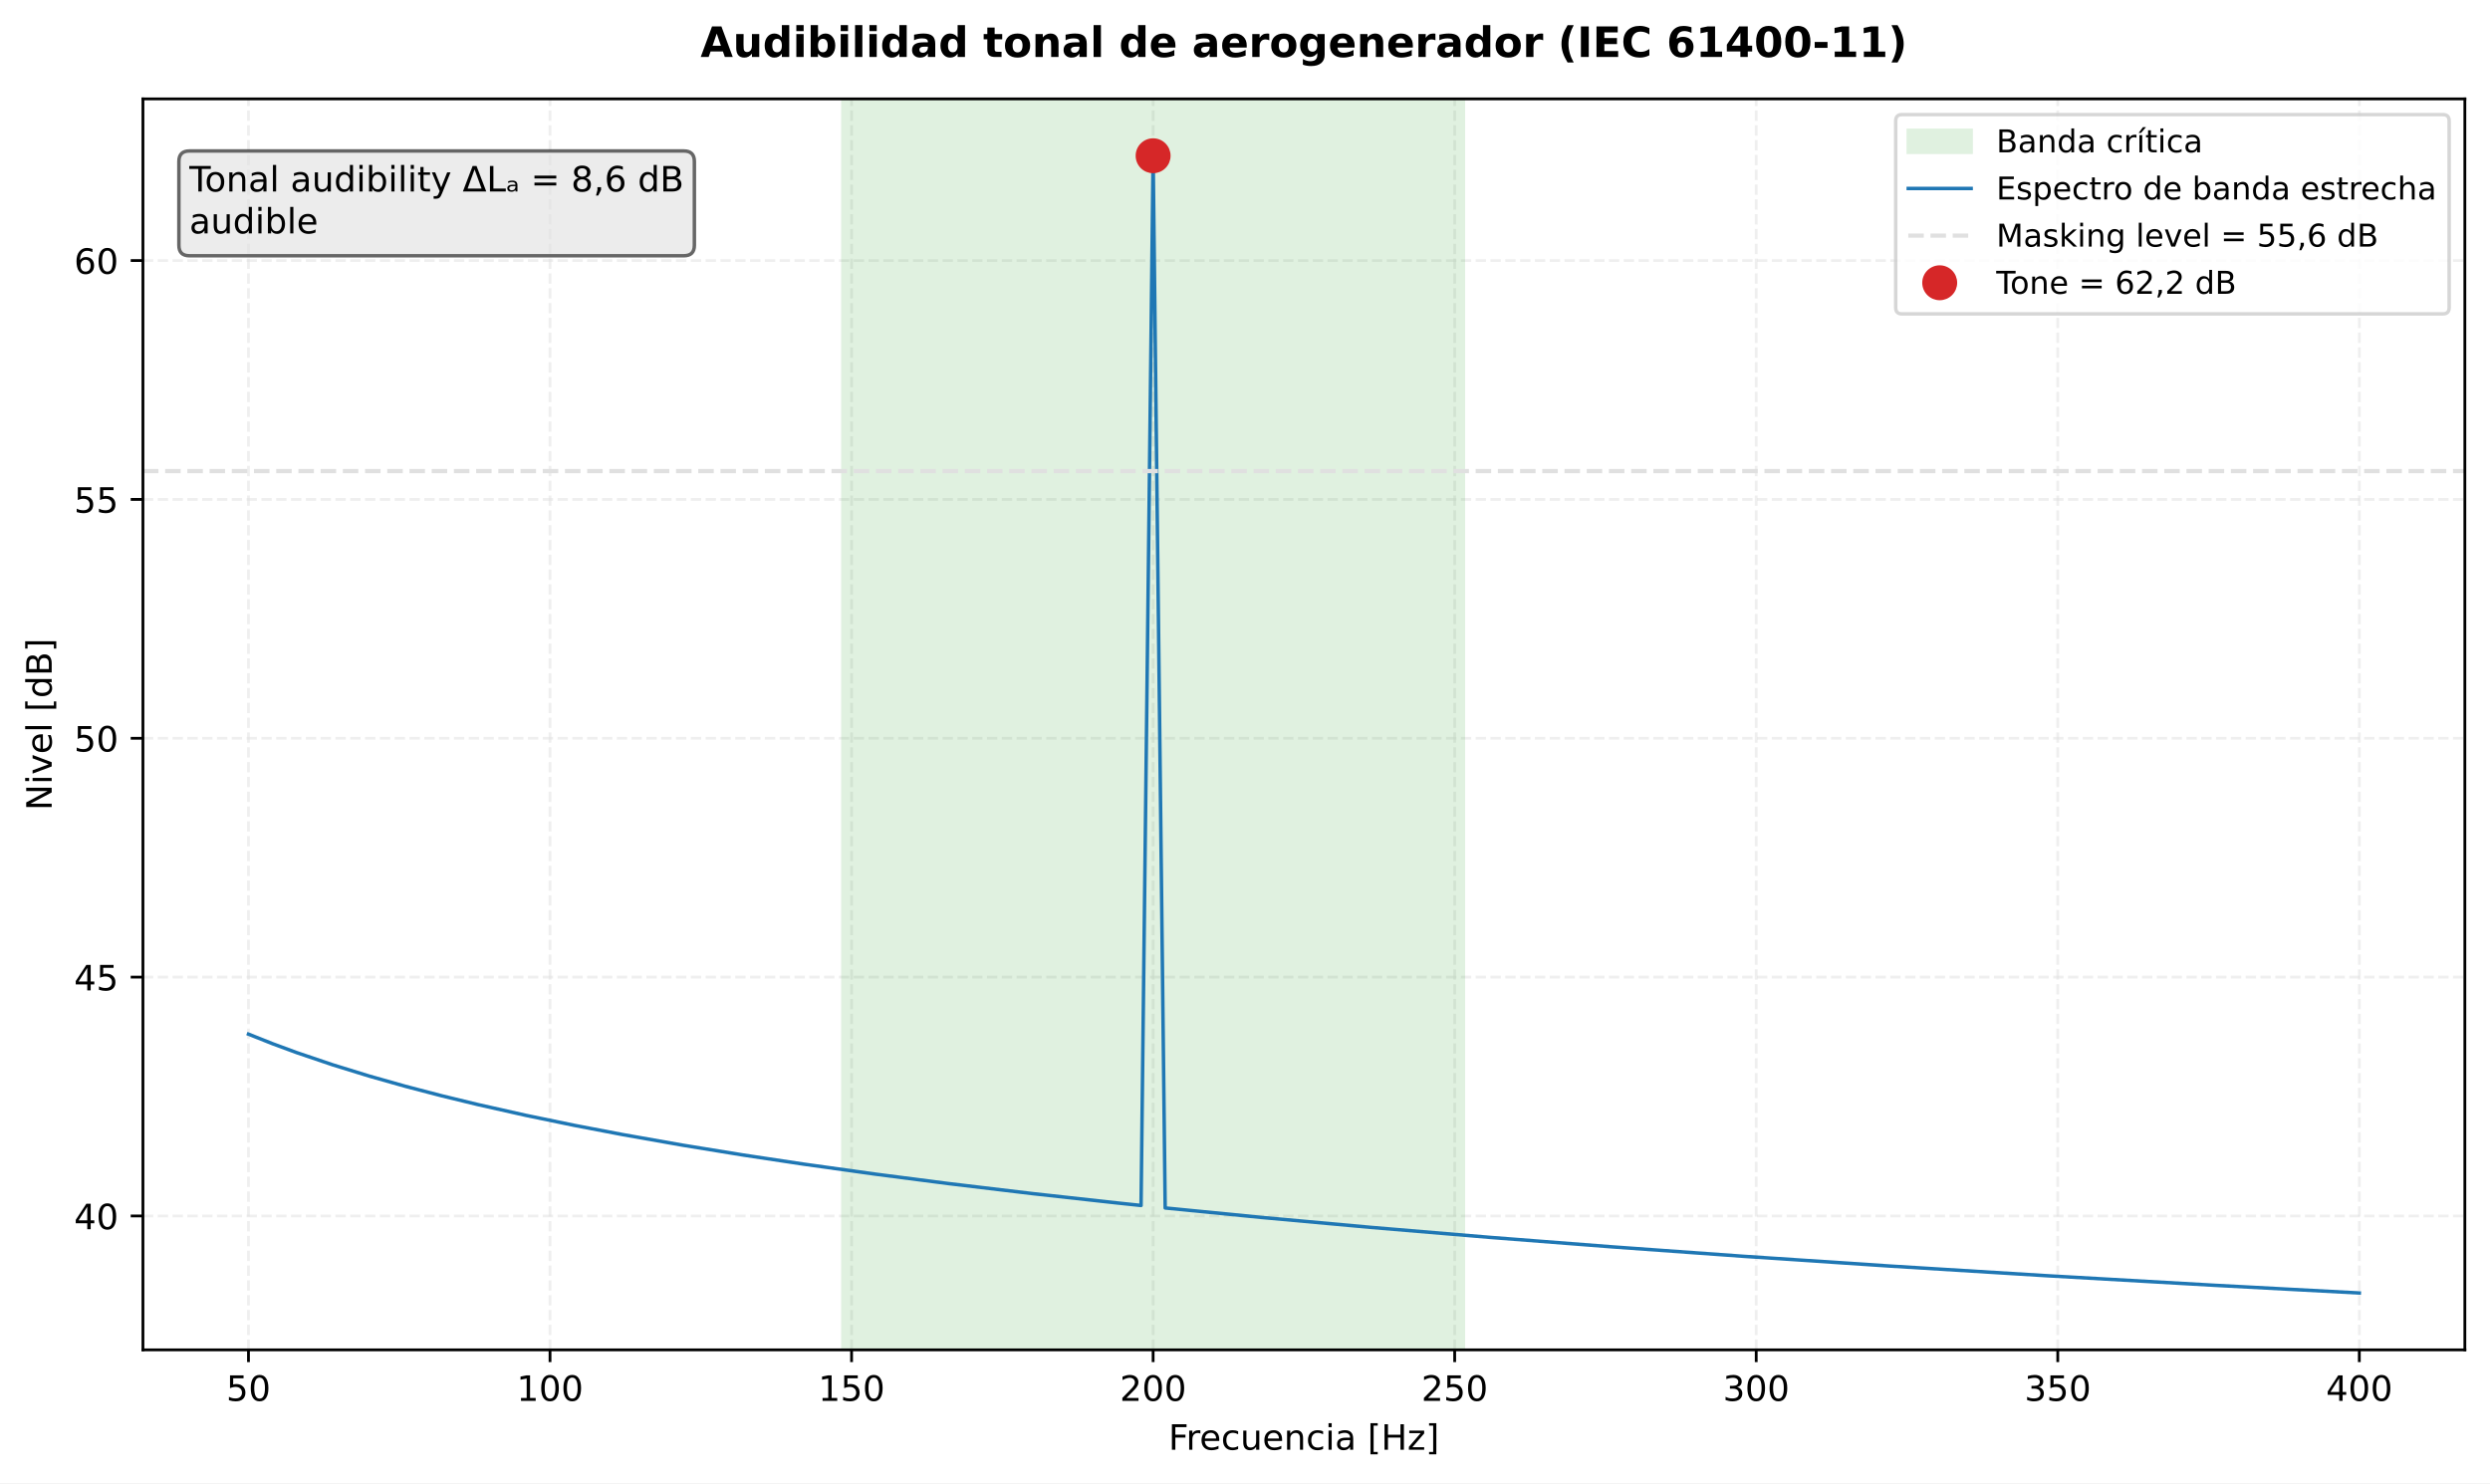
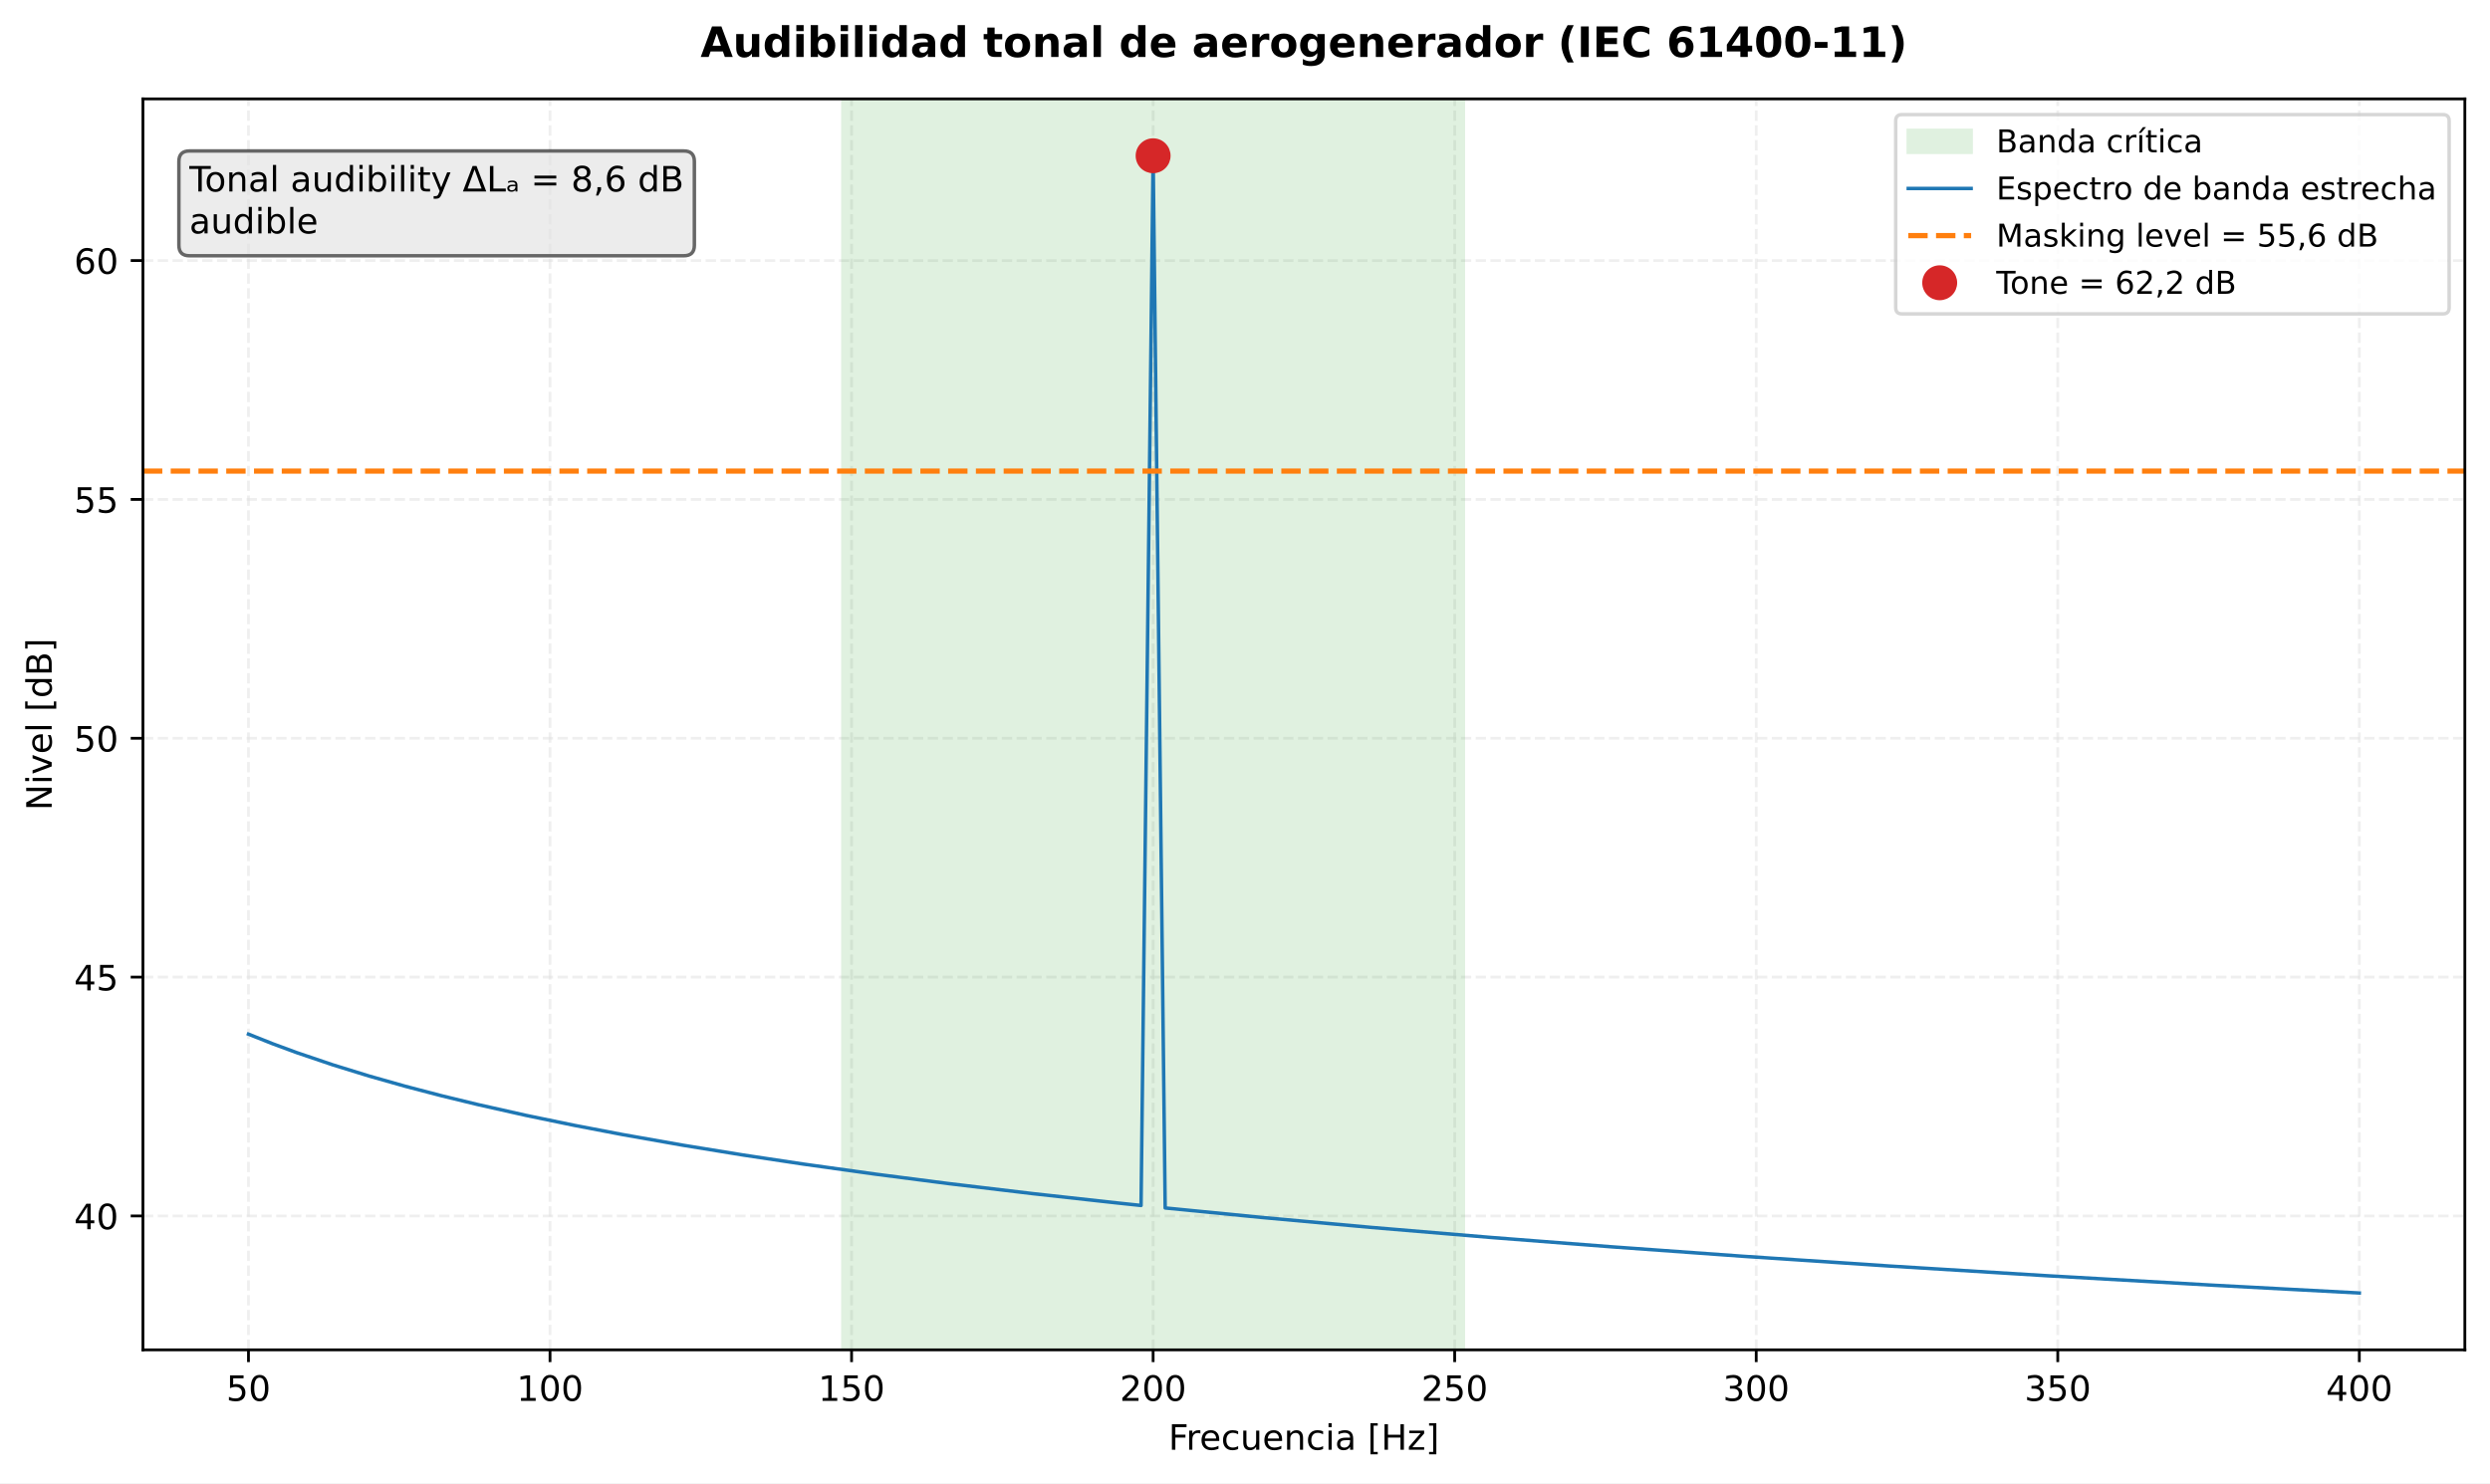
<svg xmlns="http://www.w3.org/2000/svg" xmlns:xlink="http://www.w3.org/1999/xlink" width="712.963pt" height="424.717pt" viewBox="0 0 712.963 424.717" version="1.1">
  <defs>
    <style type="text/css">*{stroke-linejoin: round; stroke-linecap: butt}</style>
  </defs>
  <g id="figure_1">
    <g id="patch_1">
      <path d="M -0 424.717  L 712.963 424.717  L 712.963 0  L -0 0  z " style="fill: #ffffff" />
    </g>
    <g id="axes_1">
      <g id="patch_2">
        <path d="M 40.926 386.516  L 705.763 386.516  L 705.763 28.318  L 40.926 28.318  z " style="fill: #ffffff" />
      </g>
      <g id="matplotlib.axis_1">
        <g id="xtick_1">
          <g id="line2d_1">
            <path d="M 71.146 386.516  L 71.146 28.318  " clip-path="url(#p34e9268f4e)" style="fill: none; stroke-dasharray: 2.96,1.28; stroke-dashoffset: 0; stroke: #e0e0e0; stroke-opacity: 0.5; stroke-width: 0.8" />
          </g>
          <g id="line2d_2">
            <defs>
              <path id="m3d27035b55" d="M 0 0  L 0 3.5  " style="stroke: #000000; stroke-width: 0.8" />
            </defs>
            <g>
              <use xlink:href="#m3d27035b55" x="71.146" y="386.516" style="stroke: #000000; stroke-width: 0.8" />
            </g>
          </g>
          <g id="text_1">
            <text style="font-size: 10px; font-family: 'DejaVu Sans', 'Bitstream Vera Sans', 'Computer Modern Sans Serif', 'Lucida Grande', 'Verdana', 'Geneva', 'Lucid', 'Arial', 'Helvetica', 'Avant Garde', sans-serif; text-anchor: middle" x="71.146" y="401.113" transform="rotate(-0 71.14567 401.1134)">50</text>
          </g>
        </g>
        <g id="xtick_2">
          <g id="line2d_3">
            <path d="M 157.488 386.516  L 157.488 28.318  " clip-path="url(#p34e9268f4e)" style="fill: none; stroke-dasharray: 2.96,1.28; stroke-dashoffset: 0; stroke: #e0e0e0; stroke-opacity: 0.5; stroke-width: 0.8" />
          </g>
          <g id="line2d_4">
            <g>
              <use xlink:href="#m3d27035b55" x="157.488" y="386.516" style="stroke: #000000; stroke-width: 0.8" />
            </g>
          </g>
          <g id="text_2">
            <text style="font-size: 10px; font-family: 'DejaVu Sans', 'Bitstream Vera Sans', 'Computer Modern Sans Serif', 'Lucida Grande', 'Verdana', 'Geneva', 'Lucid', 'Arial', 'Helvetica', 'Avant Garde', sans-serif; text-anchor: middle" x="157.488" y="401.113" transform="rotate(-0 157.4882 401.1134)">100</text>
          </g>
        </g>
        <g id="xtick_3">
          <g id="line2d_5">
            <path d="M 243.831 386.516  L 243.831 28.318  " clip-path="url(#p34e9268f4e)" style="fill: none; stroke-dasharray: 2.96,1.28; stroke-dashoffset: 0; stroke: #e0e0e0; stroke-opacity: 0.5; stroke-width: 0.8" />
          </g>
          <g id="line2d_6">
            <g>
              <use xlink:href="#m3d27035b55" x="243.831" y="386.516" style="stroke: #000000; stroke-width: 0.8" />
            </g>
          </g>
          <g id="text_3">
            <text style="font-size: 10px; font-family: 'DejaVu Sans', 'Bitstream Vera Sans', 'Computer Modern Sans Serif', 'Lucida Grande', 'Verdana', 'Geneva', 'Lucid', 'Arial', 'Helvetica', 'Avant Garde', sans-serif; text-anchor: middle" x="243.831" y="401.113" transform="rotate(-0 243.8308 401.1134)">150</text>
          </g>
        </g>
        <g id="xtick_4">
          <g id="line2d_7">
            <path d="M 330.173 386.516  L 330.173 28.318  " clip-path="url(#p34e9268f4e)" style="fill: none; stroke-dasharray: 2.96,1.28; stroke-dashoffset: 0; stroke: #e0e0e0; stroke-opacity: 0.5; stroke-width: 0.8" />
          </g>
          <g id="line2d_8">
            <g>
              <use xlink:href="#m3d27035b55" x="330.173" y="386.516" style="stroke: #000000; stroke-width: 0.8" />
            </g>
          </g>
          <g id="text_4">
            <text style="font-size: 10px; font-family: 'DejaVu Sans', 'Bitstream Vera Sans', 'Computer Modern Sans Serif', 'Lucida Grande', 'Verdana', 'Geneva', 'Lucid', 'Arial', 'Helvetica', 'Avant Garde', sans-serif; text-anchor: middle" x="330.173" y="401.113" transform="rotate(-0 330.1733 401.1134)">200</text>
          </g>
        </g>
        <g id="xtick_5">
          <g id="line2d_9">
            <path d="M 416.516 386.516  L 416.516 28.318  " clip-path="url(#p34e9268f4e)" style="fill: none; stroke-dasharray: 2.96,1.28; stroke-dashoffset: 0; stroke: #e0e0e0; stroke-opacity: 0.5; stroke-width: 0.8" />
          </g>
          <g id="line2d_10">
            <g>
              <use xlink:href="#m3d27035b55" x="416.516" y="386.516" style="stroke: #000000; stroke-width: 0.8" />
            </g>
          </g>
          <g id="text_5">
            <text style="font-size: 10px; font-family: 'DejaVu Sans', 'Bitstream Vera Sans', 'Computer Modern Sans Serif', 'Lucida Grande', 'Verdana', 'Geneva', 'Lucid', 'Arial', 'Helvetica', 'Avant Garde', sans-serif; text-anchor: middle" x="416.516" y="401.113" transform="rotate(-0 416.5159 401.1134)">250</text>
          </g>
        </g>
        <g id="xtick_6">
          <g id="line2d_11">
            <path d="M 502.858 386.516  L 502.858 28.318  " clip-path="url(#p34e9268f4e)" style="fill: none; stroke-dasharray: 2.96,1.28; stroke-dashoffset: 0; stroke: #e0e0e0; stroke-opacity: 0.5; stroke-width: 0.8" />
          </g>
          <g id="line2d_12">
            <g>
              <use xlink:href="#m3d27035b55" x="502.858" y="386.516" style="stroke: #000000; stroke-width: 0.8" />
            </g>
          </g>
          <g id="text_6">
            <text style="font-size: 10px; font-family: 'DejaVu Sans', 'Bitstream Vera Sans', 'Computer Modern Sans Serif', 'Lucida Grande', 'Verdana', 'Geneva', 'Lucid', 'Arial', 'Helvetica', 'Avant Garde', sans-serif; text-anchor: middle" x="502.858" y="401.113" transform="rotate(-0 502.8584 401.1134)">300</text>
          </g>
        </g>
        <g id="xtick_7">
          <g id="line2d_13">
            <path d="M 589.201 386.516  L 589.201 28.318  " clip-path="url(#p34e9268f4e)" style="fill: none; stroke-dasharray: 2.96,1.28; stroke-dashoffset: 0; stroke: #e0e0e0; stroke-opacity: 0.5; stroke-width: 0.8" />
          </g>
          <g id="line2d_14">
            <g>
              <use xlink:href="#m3d27035b55" x="589.201" y="386.516" style="stroke: #000000; stroke-width: 0.8" />
            </g>
          </g>
          <g id="text_7">
            <text style="font-size: 10px; font-family: 'DejaVu Sans', 'Bitstream Vera Sans', 'Computer Modern Sans Serif', 'Lucida Grande', 'Verdana', 'Geneva', 'Lucid', 'Arial', 'Helvetica', 'Avant Garde', sans-serif; text-anchor: middle" x="589.201" y="401.113" transform="rotate(-0 589.201 401.1134)">350</text>
          </g>
        </g>
        <g id="xtick_8">
          <g id="line2d_15">
            <path d="M 675.544 386.516  L 675.544 28.318  " clip-path="url(#p34e9268f4e)" style="fill: none; stroke-dasharray: 2.96,1.28; stroke-dashoffset: 0; stroke: #e0e0e0; stroke-opacity: 0.5; stroke-width: 0.8" />
          </g>
          <g id="line2d_16">
            <g>
              <use xlink:href="#m3d27035b55" x="675.544" y="386.516" style="stroke: #000000; stroke-width: 0.8" />
            </g>
          </g>
          <g id="text_8">
            <text style="font-size: 10px; font-family: 'DejaVu Sans', 'Bitstream Vera Sans', 'Computer Modern Sans Serif', 'Lucida Grande', 'Verdana', 'Geneva', 'Lucid', 'Arial', 'Helvetica', 'Avant Garde', sans-serif; text-anchor: middle" x="675.544" y="401.113" transform="rotate(-0 675.5435 401.1134)">400</text>
          </g>
        </g>
        <g id="text_9">
          <text style="font-size: 10px; font-family: 'DejaVu Sans', 'Bitstream Vera Sans', 'Computer Modern Sans Serif', 'Lucida Grande', 'Verdana', 'Geneva', 'Lucid', 'Arial', 'Helvetica', 'Avant Garde', sans-serif; text-anchor: middle" x="373.345" y="415.114" transform="rotate(-0 373.3446 415.1142)">Frecuencia [Hz]</text>
        </g>
      </g>
      <g id="matplotlib.axis_2">
        <g id="ytick_1">
          <g id="line2d_17">
            <path d="M 40.926 348.179  L 705.763 348.179  " clip-path="url(#p34e9268f4e)" style="fill: none; stroke-dasharray: 2.96,1.28; stroke-dashoffset: 0; stroke: #e0e0e0; stroke-opacity: 0.5; stroke-width: 0.8" />
          </g>
          <g id="line2d_18">
            <defs>
              <path id="mef640d9f3a" d="M 0 0  L -3.5 0  " style="stroke: #000000; stroke-width: 0.8" />
            </defs>
            <g>
              <use xlink:href="#mef640d9f3a" x="40.926" y="348.179" style="stroke: #000000; stroke-width: 0.8" />
            </g>
          </g>
          <g id="text_10">
            <text style="font-size: 10px; font-family: 'DejaVu Sans', 'Bitstream Vera Sans', 'Computer Modern Sans Serif', 'Lucida Grande', 'Verdana', 'Geneva', 'Lucid', 'Arial', 'Helvetica', 'Avant Garde', sans-serif; text-anchor: end" x="33.926" y="351.978" transform="rotate(-0 33.92578 351.9781)">40</text>
          </g>
        </g>
        <g id="ytick_2">
          <g id="line2d_19">
            <path d="M 40.926 279.787  L 705.763 279.787  " clip-path="url(#p34e9268f4e)" style="fill: none; stroke-dasharray: 2.96,1.28; stroke-dashoffset: 0; stroke: #e0e0e0; stroke-opacity: 0.5; stroke-width: 0.8" />
          </g>
          <g id="line2d_20">
            <g>
              <use xlink:href="#mef640d9f3a" x="40.926" y="279.787" style="stroke: #000000; stroke-width: 0.8" />
            </g>
          </g>
          <g id="text_11">
            <text style="font-size: 10px; font-family: 'DejaVu Sans', 'Bitstream Vera Sans', 'Computer Modern Sans Serif', 'Lucida Grande', 'Verdana', 'Geneva', 'Lucid', 'Arial', 'Helvetica', 'Avant Garde', sans-serif; text-anchor: end" x="33.926" y="283.585" transform="rotate(-0 33.92578 283.5853)">45</text>
          </g>
        </g>
        <g id="ytick_3">
          <g id="line2d_21">
            <path d="M 40.926 211.394  L 705.763 211.394  " clip-path="url(#p34e9268f4e)" style="fill: none; stroke-dasharray: 2.96,1.28; stroke-dashoffset: 0; stroke: #e0e0e0; stroke-opacity: 0.5; stroke-width: 0.8" />
          </g>
          <g id="line2d_22">
            <g>
              <use xlink:href="#mef640d9f3a" x="40.926" y="211.394" style="stroke: #000000; stroke-width: 0.8" />
            </g>
          </g>
          <g id="text_12">
            <text style="font-size: 10px; font-family: 'DejaVu Sans', 'Bitstream Vera Sans', 'Computer Modern Sans Serif', 'Lucida Grande', 'Verdana', 'Geneva', 'Lucid', 'Arial', 'Helvetica', 'Avant Garde', sans-serif; text-anchor: end" x="33.926" y="215.193" transform="rotate(-0 33.92578 215.1925)">50</text>
          </g>
        </g>
        <g id="ytick_4">
          <g id="line2d_23">
            <path d="M 40.926 143.001  L 705.763 143.001  " clip-path="url(#p34e9268f4e)" style="fill: none; stroke-dasharray: 2.96,1.28; stroke-dashoffset: 0; stroke: #e0e0e0; stroke-opacity: 0.5; stroke-width: 0.8" />
          </g>
          <g id="line2d_24">
            <g>
              <use xlink:href="#mef640d9f3a" x="40.926" y="143.001" style="stroke: #000000; stroke-width: 0.8" />
            </g>
          </g>
          <g id="text_13">
            <text style="font-size: 10px; font-family: 'DejaVu Sans', 'Bitstream Vera Sans', 'Computer Modern Sans Serif', 'Lucida Grande', 'Verdana', 'Geneva', 'Lucid', 'Arial', 'Helvetica', 'Avant Garde', sans-serif; text-anchor: end" x="33.926" y="146.8" transform="rotate(-0 33.92578 146.7998)">55</text>
          </g>
        </g>
        <g id="ytick_5">
          <g id="line2d_25">
            <path d="M 40.926 74.608  L 705.763 74.608  " clip-path="url(#p34e9268f4e)" style="fill: none; stroke-dasharray: 2.96,1.28; stroke-dashoffset: 0; stroke: #e0e0e0; stroke-opacity: 0.5; stroke-width: 0.8" />
          </g>
          <g id="line2d_26">
            <g>
              <use xlink:href="#mef640d9f3a" x="40.926" y="74.608" style="stroke: #000000; stroke-width: 0.8" />
            </g>
          </g>
          <g id="text_14">
            <text style="font-size: 10px; font-family: 'DejaVu Sans', 'Bitstream Vera Sans', 'Computer Modern Sans Serif', 'Lucida Grande', 'Verdana', 'Geneva', 'Lucid', 'Arial', 'Helvetica', 'Avant Garde', sans-serif; text-anchor: end" x="33.926" y="78.407" transform="rotate(-0 33.92578 78.40696)">60</text>
          </g>
        </g>
        <g id="text_15">
          <text style="font-size: 10px; font-family: 'DejaVu Sans', 'Bitstream Vera Sans', 'Computer Modern Sans Serif', 'Lucida Grande', 'Verdana', 'Geneva', 'Lucid', 'Arial', 'Helvetica', 'Avant Garde', sans-serif; text-anchor: middle" x="14.798" y="207.417" transform="rotate(-90 14.79844 207.417)">Nivel [dB]</text>
        </g>
      </g>
      <g id="patch_3">
        <path d="M 241.35 386.516  L 418.997 386.516  L 418.997 28.318  L 241.35 28.318  z " clip-path="url(#p34e9268f4e)" style="fill: #2ca02c; opacity: 0.15; stroke: #2ca02c; stroke-linejoin: miter" />
      </g>
      <g id="line2d_27">
        <path d="M 71.146 296.116  L 78.053 298.859  L 84.96 301.406  L 95.322 304.915  L 105.683 308.109  L 116.044 311.04  L 126.405 313.749  L 136.766 316.266  L 150.581 319.367  L 164.396 322.22  L 178.21 324.862  L 195.479 327.91  L 212.747 330.718  L 230.016 333.321  L 250.738 336.212  L 271.46 338.887  L 295.636 341.773  L 319.812 344.442  L 326.72 345.17  L 330.173 44.6  L 333.627 345.883  L 361.257 348.6  L 392.34 351.428  L 426.877 354.327  L 461.414 357.008  L 499.405 359.742  L 540.849 362.503  L 585.747 365.27  L 634.099 368.029  L 675.544 370.234  L 675.544 370.234  " clip-path="url(#p34e9268f4e)" style="fill: none; stroke: #1f77b4; stroke-linecap: square" />
      </g>
      <g id="line2d_28">
-         <path d="M 40.926 134.891  L 705.763 134.891  " clip-path="url(#p34e9268f4e)" style="fill: none; stroke-dasharray: 4.44,1.92; stroke-dashoffset: 0; stroke: #e0e0e0; stroke-width: 1.2" />
+         <path d="M 40.926 134.891  L 705.763 134.891  " clip-path="url(#p34e9268f4e)" style="fill: none; stroke-dasharray: 5.55,2.4; stroke-dashoffset: 0; stroke: #ff7f0e; stroke-width: 1.5" />
      </g>
      <g id="line2d_29">
        <defs>
          <path id="mdf1c090fbf" d="M 0 4.5  C 1.193 4.5 2.338 4.026 3.182 3.182  C 4.026 2.338 4.5 1.193 4.5 0  C 4.5 -1.193 4.026 -2.338 3.182 -3.182  C 2.338 -4.026 1.193 -4.5 0 -4.5  C -1.193 -4.5 -2.338 -4.026 -3.182 -3.182  C -4.026 -2.338 -4.5 -1.193 -4.5 0  C -4.5 1.193 -4.026 2.338 -3.182 3.182  C -2.338 4.026 -1.193 4.5 0 4.5  z " style="stroke: #d62728" />
        </defs>
        <g clip-path="url(#p34e9268f4e)">
          <use xlink:href="#mdf1c090fbf" x="330.173" y="44.6" style="fill: #d62728; stroke: #d62728" />
        </g>
      </g>
      <g id="patch_4">
        <path d="M 40.926 386.516  L 40.926 28.318  " style="fill: none; stroke: #000000; stroke-width: 0.8; stroke-linejoin: miter; stroke-linecap: square" />
      </g>
      <g id="patch_5">
        <path d="M 705.763 386.516  L 705.763 28.318  " style="fill: none; stroke: #000000; stroke-width: 0.8; stroke-linejoin: miter; stroke-linecap: square" />
      </g>
      <g id="patch_6">
        <path d="M 40.926 386.516  L 705.763 386.516  " style="fill: none; stroke: #000000; stroke-width: 0.8; stroke-linejoin: miter; stroke-linecap: square" />
      </g>
      <g id="patch_7">
        <path d="M 40.926 28.318  L 705.763 28.318  " style="fill: none; stroke: #000000; stroke-width: 0.8; stroke-linejoin: miter; stroke-linecap: square" />
      </g>
      <g id="text_16">
        <g id="patch_8">
          <path d="M 54.223 73.233  L 195.819 73.233  Q 198.819 73.233 198.819 70.233  L 198.819 46.228  Q 198.819 43.228 195.819 43.228  L 54.223 43.228  Q 51.223 43.228 51.223 46.228  L 51.223 70.233  Q 51.223 73.233 54.223 73.233  z " style="fill: #e0e0e0; opacity: 0.6; stroke: #000000; stroke-linejoin: miter" />
        </g>
        <text style="font-size: 10px; font-family: 'DejaVu Sans', 'Bitstream Vera Sans', 'Computer Modern Sans Serif', 'Lucida Grande', 'Verdana', 'Geneva', 'Lucid', 'Arial', 'Helvetica', 'Avant Garde', sans-serif" transform="translate(54.22253 54.82742)">Tonal audibility ΔLₐ = 8,6 dB</text>
        <text style="font-size: 10px; font-family: 'DejaVu Sans', 'Bitstream Vera Sans', 'Computer Modern Sans Serif', 'Lucida Grande', 'Verdana', 'Geneva', 'Lucid', 'Arial', 'Helvetica', 'Avant Garde', sans-serif" transform="translate(54.22253 66.83016)">audible</text>
      </g>
      <g id="text_17">
        <text style="font-weight: 700; font-size: 12px; font-family: 'DejaVu Sans', 'Bitstream Vera Sans', 'Computer Modern Sans Serif', 'Lucida Grande', 'Verdana', 'Geneva', 'Lucid', 'Arial', 'Helvetica', 'Avant Garde', sans-serif; text-anchor: middle" x="373.345" y="16.318" transform="rotate(-0 373.3446 16.31812)">Audibilidad tonal de aerogenerador (IEC 61400-11)</text>
      </g>
      <g id="legend_1">
        <g id="patch_9">
          <path d="M 544.596 89.881  L 699.463 89.881  Q 701.263 89.881 701.263 88.081  L 701.263 34.618  Q 701.263 32.818 699.463 32.818  L 544.596 32.818  Q 542.796 32.818 542.796 34.618  L 542.796 88.081  Q 542.796 89.881 544.596 89.881  z " style="fill: #ffffff; opacity: 0.8; stroke: #cccccc; stroke-linejoin: miter" />
        </g>
        <g id="patch_10">
          <path d="M 546.396 43.617  L 564.396 43.617  L 564.396 37.317  L 546.396 37.317  z " style="fill: #2ca02c; opacity: 0.15; stroke: #2ca02c; stroke-linejoin: miter" />
        </g>
        <g id="text_18">
          <text style="font-size: 9px; font-family: 'DejaVu Sans', 'Bitstream Vera Sans', 'Computer Modern Sans Serif', 'Lucida Grande', 'Verdana', 'Geneva', 'Lucid', 'Arial', 'Helvetica', 'Avant Garde', sans-serif; text-anchor: start" x="571.596" y="43.617" transform="rotate(-0 571.5959 43.61672)">Banda crítica</text>
        </g>
        <g id="line2d_30">
          <path d="M 546.396 53.967  L 555.396 53.967  L 564.396 53.967  " style="fill: none; stroke: #1f77b4; stroke-linecap: square" />
        </g>
        <g id="text_19">
          <text style="font-size: 9px; font-family: 'DejaVu Sans', 'Bitstream Vera Sans', 'Computer Modern Sans Serif', 'Lucida Grande', 'Verdana', 'Geneva', 'Lucid', 'Arial', 'Helvetica', 'Avant Garde', sans-serif; text-anchor: start" x="571.596" y="57.117" transform="rotate(-0 571.5959 57.11742)">Espectro de banda estrecha</text>
        </g>
        <g id="line2d_31">
-           <path d="M 546.396 67.468  L 555.396 67.468  L 564.396 67.468  " style="fill: none; stroke-dasharray: 4.44,1.92; stroke-dashoffset: 0; stroke: #e0e0e0; stroke-width: 1.2" />
+           <path d="M 546.396 67.468  L 555.396 67.468  L 564.396 67.468  " style="fill: none; stroke-dasharray: 5.55,2.4; stroke-dashoffset: 0; stroke: #ff7f0e; stroke-width: 1.5" />
        </g>
        <g id="text_20">
          <text style="font-size: 9px; font-family: 'DejaVu Sans', 'Bitstream Vera Sans', 'Computer Modern Sans Serif', 'Lucida Grande', 'Verdana', 'Geneva', 'Lucid', 'Arial', 'Helvetica', 'Avant Garde', sans-serif; text-anchor: start" x="571.596" y="70.618" transform="rotate(-0 571.5959 70.61813)">Masking level = 55,6 dB</text>
        </g>
        <g id="line2d_32">
          <g>
            <use xlink:href="#mdf1c090fbf" x="555.396" y="80.969" style="fill: #d62728; stroke: #d62728" />
          </g>
        </g>
        <g id="text_21">
          <text style="font-size: 9px; font-family: 'DejaVu Sans', 'Bitstream Vera Sans', 'Computer Modern Sans Serif', 'Lucida Grande', 'Verdana', 'Geneva', 'Lucid', 'Arial', 'Helvetica', 'Avant Garde', sans-serif; text-anchor: start" x="571.596" y="84.119" transform="rotate(-0 571.5959 84.11883)">Tone = 62,2 dB</text>
        </g>
      </g>
    </g>
  </g>
  <defs>
    <clipPath id="p34e9268f4e">
      <rect x="40.926" y="28.318" width="664.838" height="358.198" />
    </clipPath>
  </defs>
</svg>
